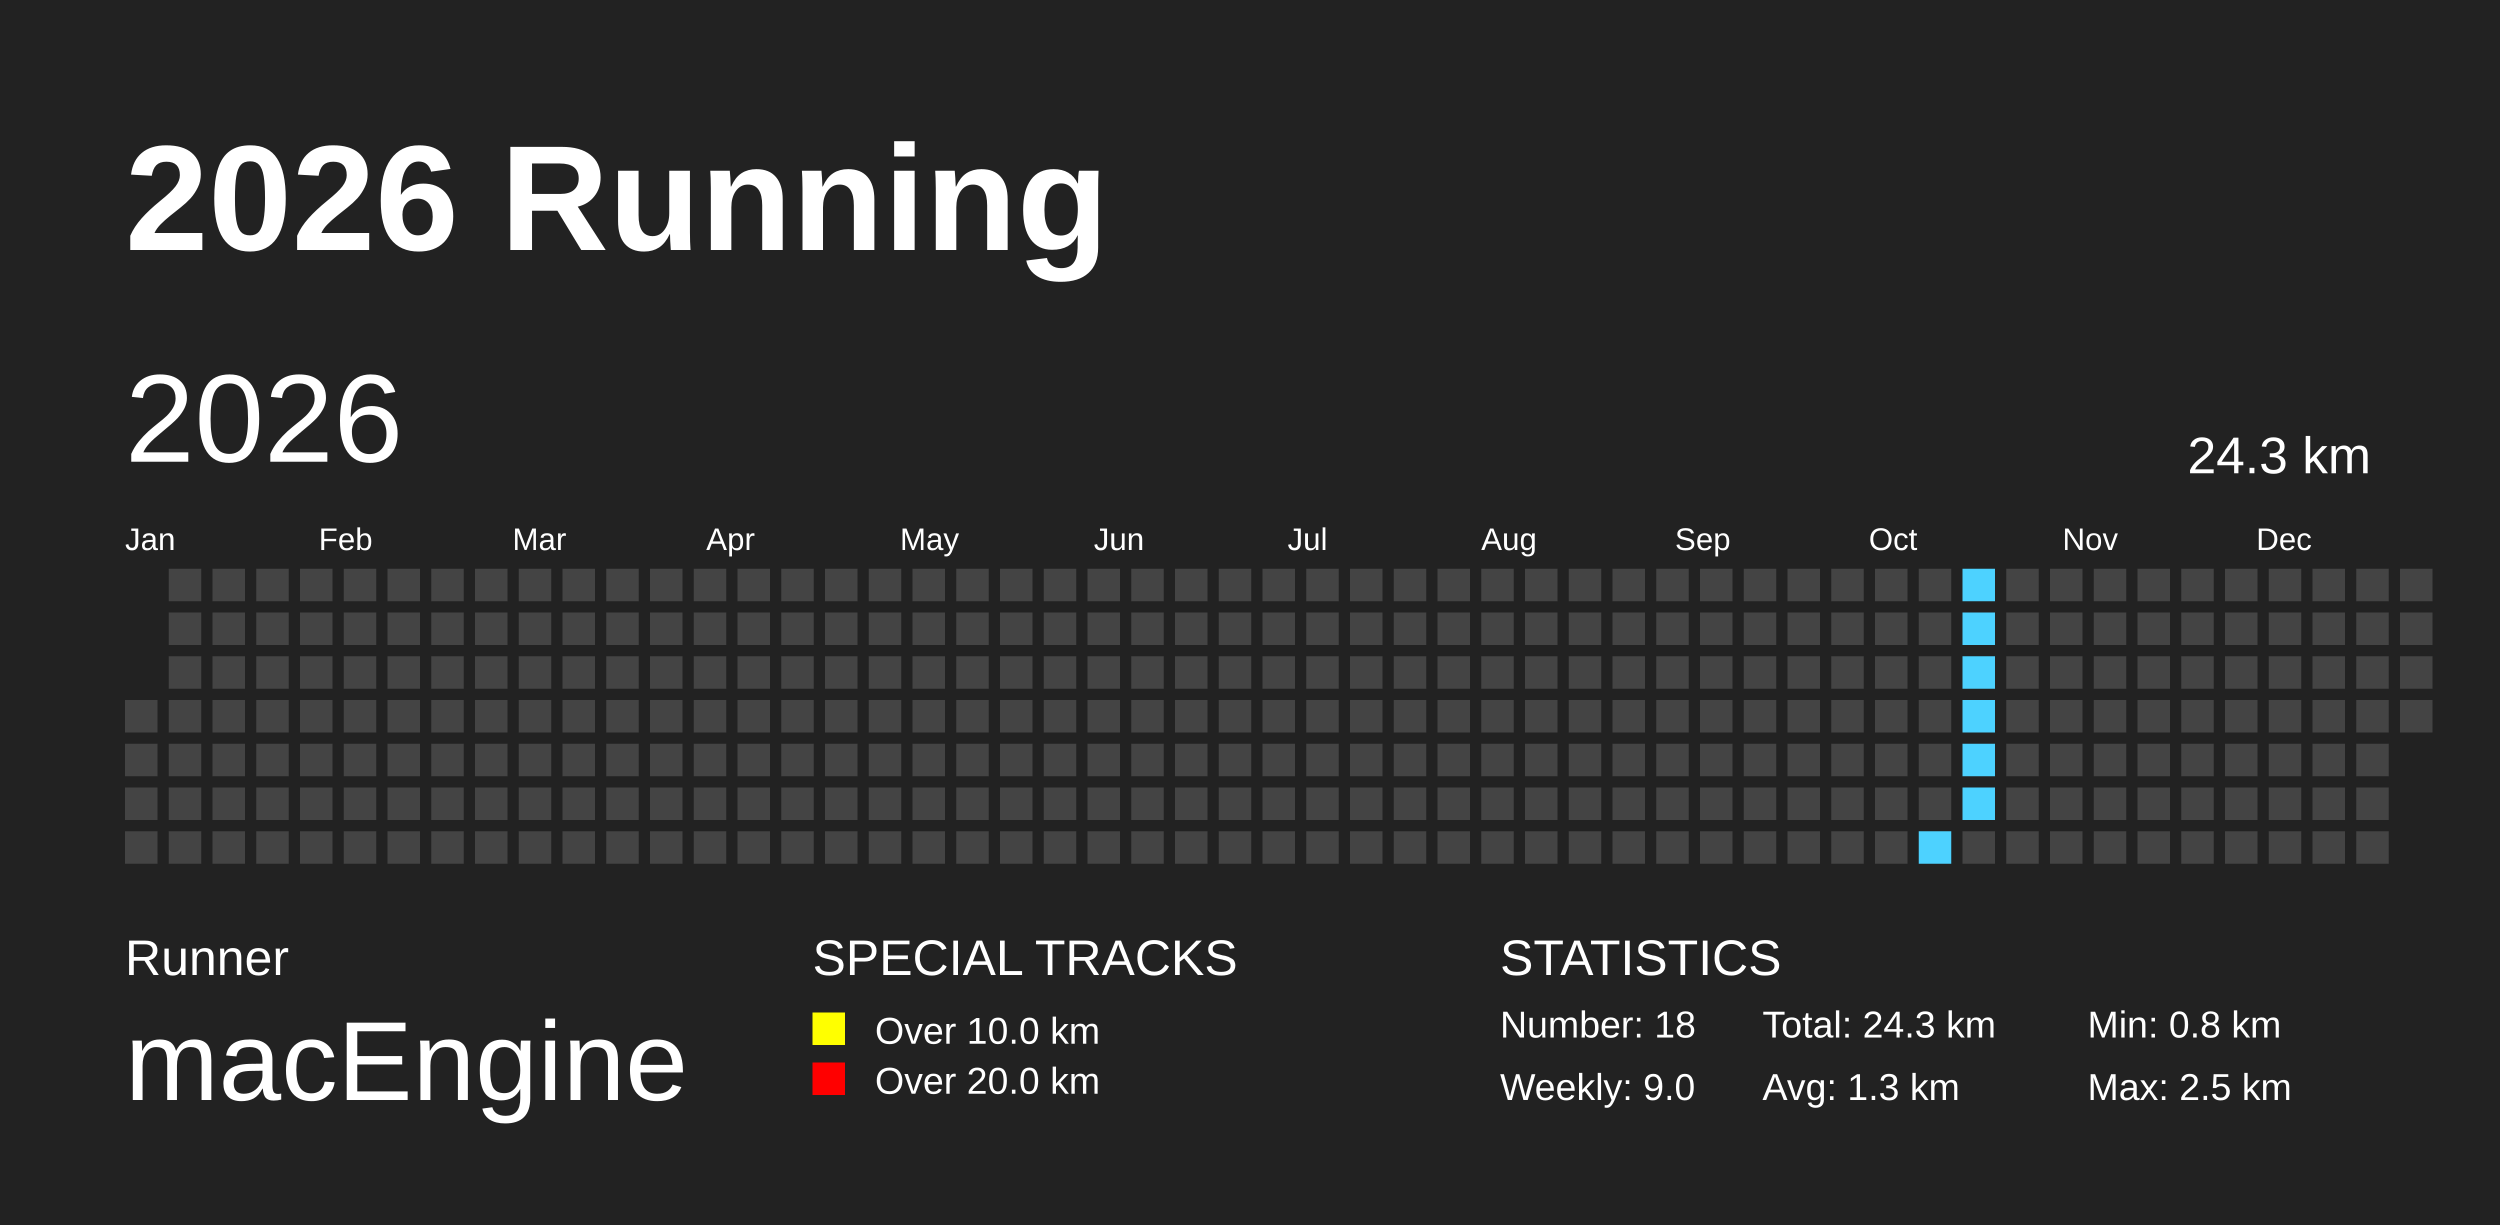
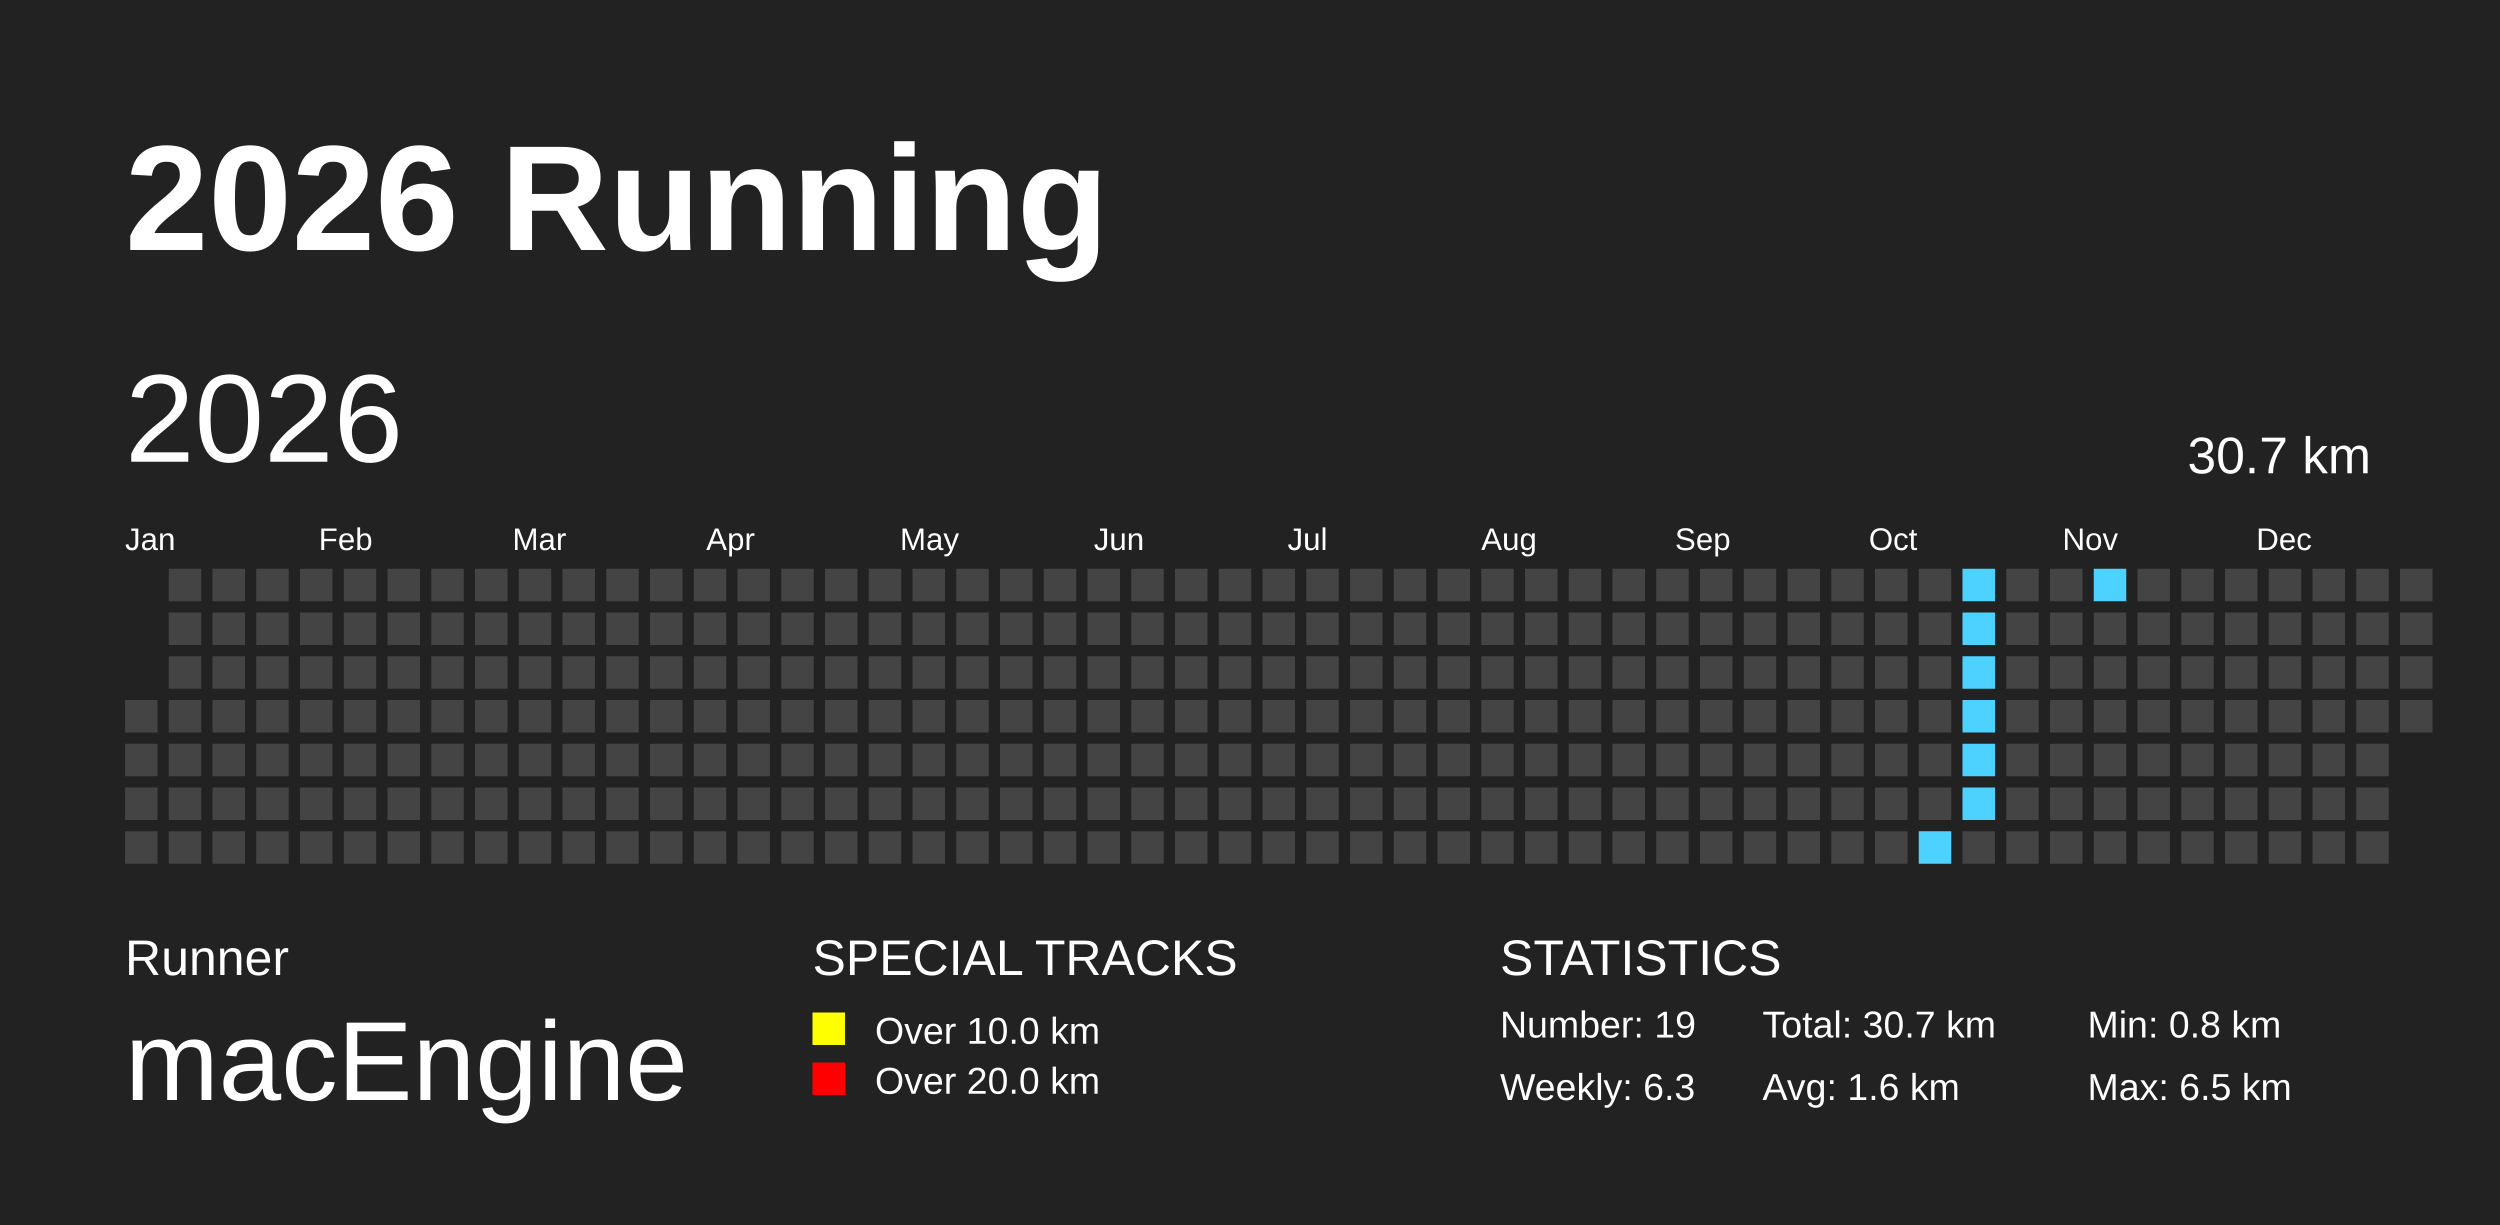
<svg xmlns="http://www.w3.org/2000/svg" baseProfile="full" height="98mm" version="1.1" viewBox="0,0,200,98" width="200mm">
  <defs>
    <pattern height="2" id="indoor-stripe" patternUnits="userSpaceOnUse" width="2">
      <line stroke="white" stroke-opacity="0.45" stroke-width="0.5" x1="0" x2="2" y1="2" y2="0" />
    </pattern>
  </defs>
  <rect fill="#222222" height="98" width="200" x="0" y="0" />
  <text fill="#FFFFFF" style="font-size:12px; font-family:Arial; font-weight:bold;" x="10" y="20">2026 Running</text>
  <text fill="#FFFFFF" style="font-size:4px; font-family:Arial" x="10" y="78">Runner</text>
  <text fill="#FFFFFF" style="font-size:9px; font-family:Arial" x="10" y="88">macEngine</text>
  <text fill="#FFFFFF" style="font-size:4px; font-family:Arial" x="65" y="78">SPECIAL TRACKS</text>
  <rect fill="yellow" height="2.6" width="2.6" x="65" y="81" />
  <text fill="#FFFFFF" style="font-size:3px; font-family:Arial" x="70" y="83.5">Over 10.0 km</text>
  <rect fill="red" height="2.6" width="2.6" x="65" y="85" />
  <text fill="#FFFFFF" style="font-size:3px; font-family:Arial" x="70" y="87.5">Over 20.0 km</text>
  <text fill="#FFFFFF" style="font-size:4px; font-family:Arial" x="120" y="78">STATISTICS</text>
-   <text fill="#FFFFFF" style="font-size:3px; font-family:Arial" x="120" y="83">Number: 18</text>
-   <text fill="#FFFFFF" style="font-size:3px; font-family:Arial" x="120" y="88">Weekly: 9.0</text>
-   <text fill="#FFFFFF" style="font-size:3px; font-family:Arial" x="141" y="83">Total: 24.3 km</text>
-   <text fill="#FFFFFF" style="font-size:3px; font-family:Arial" x="141" y="88">Avg: 1.3 km</text>
+   <text fill="#FFFFFF" style="font-size:3px; font-family:Arial" x="120" y="83">Number: 19</text>
+   <text fill="#FFFFFF" style="font-size:3px; font-family:Arial" x="120" y="88">Weekly: 6.3</text>
+   <text fill="#FFFFFF" style="font-size:3px; font-family:Arial" x="141" y="83">Total: 30.7 km</text>
+   <text fill="#FFFFFF" style="font-size:3px; font-family:Arial" x="141" y="88">Avg: 1.6 km</text>
  <text fill="#FFFFFF" style="font-size:3px; font-family:Arial" x="167" y="83">Min: 0.8 km</text>
-   <text fill="#FFFFFF" style="font-size:3px; font-family:Arial" x="167" y="88">Max: 2.5 km</text>
+   <text fill="#FFFFFF" style="font-size:3px; font-family:Arial" x="167" y="88">Max: 6.5 km</text>
  <text dominant-baseline="hanging" fill="#FFFFFF" style="font-size:10.0px; font-family:Arial;" x="10" y="30">2026</text>
-   <text dominant-baseline="hanging" fill="#FFFFFF" style="font-size:4.125px; font-family:Arial;" x="175" y="35">24.3 km</text>
+   <text dominant-baseline="hanging" fill="#FFFFFF" style="font-size:4.125px; font-family:Arial;" x="175" y="35">30.7 km</text>
  <text fill="#FFFFFF" style="font-size:2.5px; font-family:Arial" x="10.0" y="44">Jan</text>
  <text fill="#FFFFFF" style="font-size:2.5px; font-family:Arial" x="25.5" y="44">Feb</text>
  <text fill="#FFFFFF" style="font-size:2.5px; font-family:Arial" x="41.0" y="44">Mar</text>
  <text fill="#FFFFFF" style="font-size:2.5px; font-family:Arial" x="56.5" y="44">Apr</text>
  <text fill="#FFFFFF" style="font-size:2.5px; font-family:Arial" x="72.0" y="44">May</text>
  <text fill="#FFFFFF" style="font-size:2.5px; font-family:Arial" x="87.5" y="44">Jun</text>
  <text fill="#FFFFFF" style="font-size:2.5px; font-family:Arial" x="103.0" y="44">Jul</text>
  <text fill="#FFFFFF" style="font-size:2.5px; font-family:Arial" x="118.5" y="44">Aug</text>
  <text fill="#FFFFFF" style="font-size:2.5px; font-family:Arial" x="134.0" y="44">Sep</text>
  <text fill="#FFFFFF" style="font-size:2.5px; font-family:Arial" x="149.5" y="44">Oct</text>
  <text fill="#FFFFFF" style="font-size:2.5px; font-family:Arial" x="165.0" y="44">Nov</text>
  <text fill="#FFFFFF" style="font-size:2.5px; font-family:Arial" x="180.5" y="44">Dec</text>
  <rect fill="#444444" height="2.6" width="2.6" x="10.0" y="56.0" />
  <rect fill="#444444" height="2.6" width="2.6" x="10.0" y="59.5" />
  <rect fill="#444444" height="2.6" width="2.6" x="10.0" y="63.0" />
  <rect fill="#444444" height="2.6" width="2.6" x="10.0" y="66.5" />
  <rect fill="#444444" height="2.6" width="2.6" x="13.5" y="45.5" />
  <rect fill="#444444" height="2.6" width="2.6" x="13.5" y="49.0" />
  <rect fill="#444444" height="2.6" width="2.6" x="13.5" y="52.5" />
  <rect fill="#444444" height="2.6" width="2.6" x="13.5" y="56.0" />
  <rect fill="#444444" height="2.6" width="2.6" x="13.5" y="59.5" />
  <rect fill="#444444" height="2.6" width="2.6" x="13.5" y="63.0" />
  <rect fill="#444444" height="2.6" width="2.6" x="13.5" y="66.5" />
  <rect fill="#444444" height="2.6" width="2.6" x="17.0" y="45.5" />
  <rect fill="#444444" height="2.6" width="2.6" x="17.0" y="49.0" />
  <rect fill="#444444" height="2.6" width="2.6" x="17.0" y="52.5" />
  <rect fill="#444444" height="2.6" width="2.6" x="17.0" y="56.0" />
  <rect fill="#444444" height="2.6" width="2.6" x="17.0" y="59.5" />
  <rect fill="#444444" height="2.6" width="2.6" x="17.0" y="63.0" />
  <rect fill="#444444" height="2.6" width="2.6" x="17.0" y="66.5" />
  <rect fill="#444444" height="2.6" width="2.6" x="20.5" y="45.5" />
  <rect fill="#444444" height="2.6" width="2.6" x="20.5" y="49.0" />
  <rect fill="#444444" height="2.6" width="2.6" x="20.5" y="52.5" />
  <rect fill="#444444" height="2.6" width="2.6" x="20.5" y="56.0" />
  <rect fill="#444444" height="2.6" width="2.6" x="20.5" y="59.5" />
  <rect fill="#444444" height="2.6" width="2.6" x="20.5" y="63.0" />
  <rect fill="#444444" height="2.6" width="2.6" x="20.5" y="66.5" />
  <rect fill="#444444" height="2.6" width="2.6" x="24.0" y="45.5" />
  <rect fill="#444444" height="2.6" width="2.6" x="24.0" y="49.0" />
  <rect fill="#444444" height="2.6" width="2.6" x="24.0" y="52.5" />
  <rect fill="#444444" height="2.6" width="2.6" x="24.0" y="56.0" />
  <rect fill="#444444" height="2.6" width="2.6" x="24.0" y="59.5" />
  <rect fill="#444444" height="2.6" width="2.6" x="24.0" y="63.0" />
  <rect fill="#444444" height="2.6" width="2.6" x="24.0" y="66.5" />
  <rect fill="#444444" height="2.6" width="2.6" x="27.5" y="45.5" />
  <rect fill="#444444" height="2.6" width="2.6" x="27.5" y="49.0" />
  <rect fill="#444444" height="2.6" width="2.6" x="27.5" y="52.5" />
  <rect fill="#444444" height="2.6" width="2.6" x="27.5" y="56.0" />
  <rect fill="#444444" height="2.6" width="2.6" x="27.5" y="59.5" />
  <rect fill="#444444" height="2.6" width="2.6" x="27.5" y="63.0" />
  <rect fill="#444444" height="2.6" width="2.6" x="27.5" y="66.5" />
  <rect fill="#444444" height="2.6" width="2.6" x="31.0" y="45.5" />
  <rect fill="#444444" height="2.6" width="2.6" x="31.0" y="49.0" />
  <rect fill="#444444" height="2.6" width="2.6" x="31.0" y="52.5" />
  <rect fill="#444444" height="2.6" width="2.6" x="31.0" y="56.0" />
  <rect fill="#444444" height="2.6" width="2.6" x="31.0" y="59.5" />
  <rect fill="#444444" height="2.6" width="2.6" x="31.0" y="63.0" />
  <rect fill="#444444" height="2.6" width="2.6" x="31.0" y="66.5" />
  <rect fill="#444444" height="2.6" width="2.6" x="34.5" y="45.5" />
  <rect fill="#444444" height="2.6" width="2.6" x="34.5" y="49.0" />
  <rect fill="#444444" height="2.6" width="2.6" x="34.5" y="52.5" />
  <rect fill="#444444" height="2.6" width="2.6" x="34.5" y="56.0" />
  <rect fill="#444444" height="2.6" width="2.6" x="34.5" y="59.5" />
  <rect fill="#444444" height="2.6" width="2.6" x="34.5" y="63.0" />
  <rect fill="#444444" height="2.6" width="2.6" x="34.5" y="66.5" />
  <rect fill="#444444" height="2.6" width="2.6" x="38.0" y="45.5" />
  <rect fill="#444444" height="2.6" width="2.6" x="38.0" y="49.0" />
  <rect fill="#444444" height="2.6" width="2.6" x="38.0" y="52.5" />
  <rect fill="#444444" height="2.6" width="2.6" x="38.0" y="56.0" />
  <rect fill="#444444" height="2.6" width="2.6" x="38.0" y="59.5" />
  <rect fill="#444444" height="2.6" width="2.6" x="38.0" y="63.0" />
  <rect fill="#444444" height="2.6" width="2.6" x="38.0" y="66.5" />
  <rect fill="#444444" height="2.6" width="2.6" x="41.5" y="45.5" />
  <rect fill="#444444" height="2.6" width="2.6" x="41.5" y="49.0" />
  <rect fill="#444444" height="2.6" width="2.6" x="41.5" y="52.5" />
  <rect fill="#444444" height="2.6" width="2.6" x="41.5" y="56.0" />
  <rect fill="#444444" height="2.6" width="2.6" x="41.5" y="59.5" />
  <rect fill="#444444" height="2.6" width="2.6" x="41.5" y="63.0" />
  <rect fill="#444444" height="2.6" width="2.6" x="41.5" y="66.5" />
  <rect fill="#444444" height="2.6" width="2.6" x="45.0" y="45.5" />
  <rect fill="#444444" height="2.6" width="2.6" x="45.0" y="49.0" />
  <rect fill="#444444" height="2.6" width="2.6" x="45.0" y="52.5" />
  <rect fill="#444444" height="2.6" width="2.6" x="45.0" y="56.0" />
  <rect fill="#444444" height="2.6" width="2.6" x="45.0" y="59.5" />
  <rect fill="#444444" height="2.6" width="2.6" x="45.0" y="63.0" />
  <rect fill="#444444" height="2.6" width="2.6" x="45.0" y="66.5" />
  <rect fill="#444444" height="2.6" width="2.6" x="48.5" y="45.5" />
  <rect fill="#444444" height="2.6" width="2.6" x="48.5" y="49.0" />
  <rect fill="#444444" height="2.6" width="2.6" x="48.5" y="52.5" />
  <rect fill="#444444" height="2.6" width="2.6" x="48.5" y="56.0" />
  <rect fill="#444444" height="2.6" width="2.6" x="48.5" y="59.5" />
  <rect fill="#444444" height="2.6" width="2.6" x="48.5" y="63.0" />
  <rect fill="#444444" height="2.6" width="2.6" x="48.5" y="66.5" />
  <rect fill="#444444" height="2.6" width="2.6" x="52.0" y="45.5" />
  <rect fill="#444444" height="2.6" width="2.6" x="52.0" y="49.0" />
  <rect fill="#444444" height="2.6" width="2.6" x="52.0" y="52.5" />
  <rect fill="#444444" height="2.6" width="2.6" x="52.0" y="56.0" />
  <rect fill="#444444" height="2.6" width="2.6" x="52.0" y="59.5" />
  <rect fill="#444444" height="2.6" width="2.6" x="52.0" y="63.0" />
  <rect fill="#444444" height="2.6" width="2.6" x="52.0" y="66.5" />
  <rect fill="#444444" height="2.6" width="2.6" x="55.5" y="45.5" />
  <rect fill="#444444" height="2.6" width="2.6" x="55.5" y="49.0" />
  <rect fill="#444444" height="2.6" width="2.6" x="55.5" y="52.5" />
  <rect fill="#444444" height="2.6" width="2.6" x="55.5" y="56.0" />
  <rect fill="#444444" height="2.6" width="2.6" x="55.5" y="59.5" />
  <rect fill="#444444" height="2.6" width="2.6" x="55.5" y="63.0" />
  <rect fill="#444444" height="2.6" width="2.6" x="55.5" y="66.5" />
  <rect fill="#444444" height="2.6" width="2.6" x="59.0" y="45.5" />
  <rect fill="#444444" height="2.6" width="2.6" x="59.0" y="49.0" />
  <rect fill="#444444" height="2.6" width="2.6" x="59.0" y="52.5" />
  <rect fill="#444444" height="2.6" width="2.6" x="59.0" y="56.0" />
  <rect fill="#444444" height="2.6" width="2.6" x="59.0" y="59.5" />
  <rect fill="#444444" height="2.6" width="2.6" x="59.0" y="63.0" />
  <rect fill="#444444" height="2.6" width="2.6" x="59.0" y="66.5" />
  <rect fill="#444444" height="2.6" width="2.6" x="62.5" y="45.5" />
  <rect fill="#444444" height="2.6" width="2.6" x="62.5" y="49.0" />
  <rect fill="#444444" height="2.6" width="2.6" x="62.5" y="52.5" />
  <rect fill="#444444" height="2.6" width="2.6" x="62.5" y="56.0" />
  <rect fill="#444444" height="2.6" width="2.6" x="62.5" y="59.5" />
  <rect fill="#444444" height="2.6" width="2.6" x="62.5" y="63.0" />
  <rect fill="#444444" height="2.6" width="2.6" x="62.5" y="66.5" />
  <rect fill="#444444" height="2.6" width="2.6" x="66.0" y="45.5" />
  <rect fill="#444444" height="2.6" width="2.6" x="66.0" y="49.0" />
  <rect fill="#444444" height="2.6" width="2.6" x="66.0" y="52.5" />
  <rect fill="#444444" height="2.6" width="2.6" x="66.0" y="56.0" />
  <rect fill="#444444" height="2.6" width="2.6" x="66.0" y="59.5" />
  <rect fill="#444444" height="2.6" width="2.6" x="66.0" y="63.0" />
  <rect fill="#444444" height="2.6" width="2.6" x="66.0" y="66.5" />
  <rect fill="#444444" height="2.6" width="2.6" x="69.5" y="45.5" />
  <rect fill="#444444" height="2.6" width="2.6" x="69.5" y="49.0" />
  <rect fill="#444444" height="2.6" width="2.6" x="69.5" y="52.5" />
  <rect fill="#444444" height="2.6" width="2.6" x="69.5" y="56.0" />
  <rect fill="#444444" height="2.6" width="2.6" x="69.5" y="59.5" />
  <rect fill="#444444" height="2.6" width="2.6" x="69.5" y="63.0" />
  <rect fill="#444444" height="2.6" width="2.6" x="69.5" y="66.5" />
  <rect fill="#444444" height="2.6" width="2.6" x="73.0" y="45.5" />
  <rect fill="#444444" height="2.6" width="2.6" x="73.0" y="49.0" />
  <rect fill="#444444" height="2.6" width="2.6" x="73.0" y="52.5" />
  <rect fill="#444444" height="2.6" width="2.6" x="73.0" y="56.0" />
  <rect fill="#444444" height="2.6" width="2.6" x="73.0" y="59.5" />
  <rect fill="#444444" height="2.6" width="2.6" x="73.0" y="63.0" />
  <rect fill="#444444" height="2.6" width="2.6" x="73.0" y="66.5" />
  <rect fill="#444444" height="2.6" width="2.6" x="76.5" y="45.5" />
  <rect fill="#444444" height="2.6" width="2.6" x="76.5" y="49.0" />
  <rect fill="#444444" height="2.6" width="2.6" x="76.5" y="52.5" />
  <rect fill="#444444" height="2.6" width="2.6" x="76.5" y="56.0" />
  <rect fill="#444444" height="2.6" width="2.6" x="76.5" y="59.5" />
  <rect fill="#444444" height="2.6" width="2.6" x="76.5" y="63.0" />
  <rect fill="#444444" height="2.6" width="2.6" x="76.5" y="66.5" />
  <rect fill="#444444" height="2.6" width="2.6" x="80.0" y="45.5" />
  <rect fill="#444444" height="2.6" width="2.6" x="80.0" y="49.0" />
  <rect fill="#444444" height="2.6" width="2.6" x="80.0" y="52.5" />
  <rect fill="#444444" height="2.6" width="2.6" x="80.0" y="56.0" />
  <rect fill="#444444" height="2.6" width="2.6" x="80.0" y="59.5" />
  <rect fill="#444444" height="2.6" width="2.6" x="80.0" y="63.0" />
  <rect fill="#444444" height="2.6" width="2.6" x="80.0" y="66.5" />
  <rect fill="#444444" height="2.6" width="2.6" x="83.5" y="45.5" />
  <rect fill="#444444" height="2.6" width="2.6" x="83.5" y="49.0" />
  <rect fill="#444444" height="2.6" width="2.6" x="83.5" y="52.5" />
  <rect fill="#444444" height="2.6" width="2.6" x="83.5" y="56.0" />
  <rect fill="#444444" height="2.6" width="2.6" x="83.5" y="59.5" />
  <rect fill="#444444" height="2.6" width="2.6" x="83.5" y="63.0" />
  <rect fill="#444444" height="2.6" width="2.6" x="83.5" y="66.5" />
  <rect fill="#444444" height="2.6" width="2.6" x="87.0" y="45.5" />
  <rect fill="#444444" height="2.6" width="2.6" x="87.0" y="49.0" />
  <rect fill="#444444" height="2.6" width="2.6" x="87.0" y="52.5" />
  <rect fill="#444444" height="2.6" width="2.6" x="87.0" y="56.0" />
  <rect fill="#444444" height="2.6" width="2.6" x="87.0" y="59.5" />
  <rect fill="#444444" height="2.6" width="2.6" x="87.0" y="63.0" />
  <rect fill="#444444" height="2.6" width="2.6" x="87.0" y="66.5" />
  <rect fill="#444444" height="2.6" width="2.6" x="90.5" y="45.5" />
  <rect fill="#444444" height="2.6" width="2.6" x="90.5" y="49.0" />
  <rect fill="#444444" height="2.6" width="2.6" x="90.5" y="52.5" />
  <rect fill="#444444" height="2.6" width="2.6" x="90.5" y="56.0" />
  <rect fill="#444444" height="2.6" width="2.6" x="90.5" y="59.5" />
  <rect fill="#444444" height="2.6" width="2.6" x="90.5" y="63.0" />
  <rect fill="#444444" height="2.6" width="2.6" x="90.5" y="66.5" />
  <rect fill="#444444" height="2.6" width="2.6" x="94.0" y="45.5" />
  <rect fill="#444444" height="2.6" width="2.6" x="94.0" y="49.0" />
  <rect fill="#444444" height="2.6" width="2.6" x="94.0" y="52.5" />
  <rect fill="#444444" height="2.6" width="2.6" x="94.0" y="56.0" />
  <rect fill="#444444" height="2.6" width="2.6" x="94.0" y="59.5" />
  <rect fill="#444444" height="2.6" width="2.6" x="94.0" y="63.0" />
  <rect fill="#444444" height="2.6" width="2.6" x="94.0" y="66.5" />
  <rect fill="#444444" height="2.6" width="2.6" x="97.5" y="45.5" />
  <rect fill="#444444" height="2.6" width="2.6" x="97.5" y="49.0" />
  <rect fill="#444444" height="2.6" width="2.6" x="97.5" y="52.5" />
  <rect fill="#444444" height="2.6" width="2.6" x="97.5" y="56.0" />
  <rect fill="#444444" height="2.6" width="2.6" x="97.5" y="59.5" />
  <rect fill="#444444" height="2.6" width="2.6" x="97.5" y="63.0" />
  <rect fill="#444444" height="2.6" width="2.6" x="97.5" y="66.5" />
  <rect fill="#444444" height="2.6" width="2.6" x="101.0" y="45.5" />
  <rect fill="#444444" height="2.6" width="2.6" x="101.0" y="49.0" />
  <rect fill="#444444" height="2.6" width="2.6" x="101.0" y="52.5" />
  <rect fill="#444444" height="2.6" width="2.6" x="101.0" y="56.0" />
  <rect fill="#444444" height="2.6" width="2.6" x="101.0" y="59.5" />
  <rect fill="#444444" height="2.6" width="2.6" x="101.0" y="63.0" />
  <rect fill="#444444" height="2.6" width="2.6" x="101.0" y="66.5" />
  <rect fill="#444444" height="2.6" width="2.6" x="104.5" y="45.5" />
  <rect fill="#444444" height="2.6" width="2.6" x="104.5" y="49.0" />
  <rect fill="#444444" height="2.6" width="2.6" x="104.5" y="52.5" />
  <rect fill="#444444" height="2.6" width="2.6" x="104.5" y="56.0" />
  <rect fill="#444444" height="2.6" width="2.6" x="104.5" y="59.5" />
  <rect fill="#444444" height="2.6" width="2.6" x="104.5" y="63.0" />
  <rect fill="#444444" height="2.6" width="2.6" x="104.5" y="66.5" />
  <rect fill="#444444" height="2.6" width="2.6" x="108.0" y="45.5" />
  <rect fill="#444444" height="2.6" width="2.6" x="108.0" y="49.0" />
  <rect fill="#444444" height="2.6" width="2.6" x="108.0" y="52.5" />
  <rect fill="#444444" height="2.6" width="2.6" x="108.0" y="56.0" />
  <rect fill="#444444" height="2.6" width="2.6" x="108.0" y="59.5" />
  <rect fill="#444444" height="2.6" width="2.6" x="108.0" y="63.0" />
  <rect fill="#444444" height="2.6" width="2.6" x="108.0" y="66.5" />
  <rect fill="#444444" height="2.6" width="2.6" x="111.5" y="45.5" />
  <rect fill="#444444" height="2.6" width="2.6" x="111.5" y="49.0" />
  <rect fill="#444444" height="2.6" width="2.6" x="111.5" y="52.5" />
  <rect fill="#444444" height="2.6" width="2.6" x="111.5" y="56.0" />
  <rect fill="#444444" height="2.6" width="2.6" x="111.5" y="59.5" />
  <rect fill="#444444" height="2.6" width="2.6" x="111.5" y="63.0" />
  <rect fill="#444444" height="2.6" width="2.6" x="111.5" y="66.5" />
  <rect fill="#444444" height="2.6" width="2.6" x="115.0" y="45.5" />
  <rect fill="#444444" height="2.6" width="2.6" x="115.0" y="49.0" />
  <rect fill="#444444" height="2.6" width="2.6" x="115.0" y="52.5" />
  <rect fill="#444444" height="2.6" width="2.6" x="115.0" y="56.0" />
  <rect fill="#444444" height="2.6" width="2.6" x="115.0" y="59.5" />
  <rect fill="#444444" height="2.6" width="2.6" x="115.0" y="63.0" />
  <rect fill="#444444" height="2.6" width="2.6" x="115.0" y="66.5" />
  <rect fill="#444444" height="2.6" width="2.6" x="118.5" y="45.5" />
  <rect fill="#444444" height="2.6" width="2.6" x="118.5" y="49.0" />
  <rect fill="#444444" height="2.6" width="2.6" x="118.5" y="52.5" />
  <rect fill="#444444" height="2.6" width="2.6" x="118.5" y="56.0" />
  <rect fill="#444444" height="2.6" width="2.6" x="118.5" y="59.5" />
  <rect fill="#444444" height="2.6" width="2.6" x="118.5" y="63.0" />
  <rect fill="#444444" height="2.6" width="2.6" x="118.5" y="66.5" />
  <rect fill="#444444" height="2.6" width="2.6" x="122.0" y="45.5" />
  <rect fill="#444444" height="2.6" width="2.6" x="122.0" y="49.0" />
  <rect fill="#444444" height="2.6" width="2.6" x="122.0" y="52.5" />
  <rect fill="#444444" height="2.6" width="2.6" x="122.0" y="56.0" />
  <rect fill="#444444" height="2.6" width="2.6" x="122.0" y="59.5" />
  <rect fill="#444444" height="2.6" width="2.6" x="122.0" y="63.0" />
  <rect fill="#444444" height="2.6" width="2.6" x="122.0" y="66.5" />
  <rect fill="#444444" height="2.6" width="2.6" x="125.5" y="45.5" />
  <rect fill="#444444" height="2.6" width="2.6" x="125.5" y="49.0" />
  <rect fill="#444444" height="2.6" width="2.6" x="125.5" y="52.5" />
  <rect fill="#444444" height="2.6" width="2.6" x="125.5" y="56.0" />
  <rect fill="#444444" height="2.6" width="2.6" x="125.5" y="59.5" />
  <rect fill="#444444" height="2.6" width="2.6" x="125.5" y="63.0" />
  <rect fill="#444444" height="2.6" width="2.6" x="125.5" y="66.5" />
  <rect fill="#444444" height="2.6" width="2.6" x="129.0" y="45.5" />
  <rect fill="#444444" height="2.6" width="2.6" x="129.0" y="49.0" />
  <rect fill="#444444" height="2.6" width="2.6" x="129.0" y="52.5" />
  <rect fill="#444444" height="2.6" width="2.6" x="129.0" y="56.0" />
  <rect fill="#444444" height="2.6" width="2.6" x="129.0" y="59.5" />
  <rect fill="#444444" height="2.6" width="2.6" x="129.0" y="63.0" />
  <rect fill="#444444" height="2.6" width="2.6" x="129.0" y="66.5" />
  <rect fill="#444444" height="2.6" width="2.6" x="132.5" y="45.5" />
  <rect fill="#444444" height="2.6" width="2.6" x="132.5" y="49.0" />
  <rect fill="#444444" height="2.6" width="2.6" x="132.5" y="52.5" />
  <rect fill="#444444" height="2.6" width="2.6" x="132.5" y="56.0" />
  <rect fill="#444444" height="2.6" width="2.6" x="132.5" y="59.5" />
  <rect fill="#444444" height="2.6" width="2.6" x="132.5" y="63.0" />
  <rect fill="#444444" height="2.6" width="2.6" x="132.5" y="66.5" />
  <rect fill="#444444" height="2.6" width="2.6" x="136.0" y="45.5" />
  <rect fill="#444444" height="2.6" width="2.6" x="136.0" y="49.0" />
  <rect fill="#444444" height="2.6" width="2.6" x="136.0" y="52.5" />
  <rect fill="#444444" height="2.6" width="2.6" x="136.0" y="56.0" />
  <rect fill="#444444" height="2.6" width="2.6" x="136.0" y="59.5" />
  <rect fill="#444444" height="2.6" width="2.6" x="136.0" y="63.0" />
  <rect fill="#444444" height="2.6" width="2.6" x="136.0" y="66.5" />
  <rect fill="#444444" height="2.6" width="2.6" x="139.5" y="45.5" />
  <rect fill="#444444" height="2.6" width="2.6" x="139.5" y="49.0" />
  <rect fill="#444444" height="2.6" width="2.6" x="139.5" y="52.5" />
  <rect fill="#444444" height="2.6" width="2.6" x="139.5" y="56.0" />
  <rect fill="#444444" height="2.6" width="2.6" x="139.5" y="59.5" />
  <rect fill="#444444" height="2.6" width="2.6" x="139.5" y="63.0" />
  <rect fill="#444444" height="2.6" width="2.6" x="139.5" y="66.5" />
  <rect fill="#444444" height="2.6" width="2.6" x="143.0" y="45.5" />
  <rect fill="#444444" height="2.6" width="2.6" x="143.0" y="49.0" />
  <rect fill="#444444" height="2.6" width="2.6" x="143.0" y="52.5" />
  <rect fill="#444444" height="2.6" width="2.6" x="143.0" y="56.0" />
  <rect fill="#444444" height="2.6" width="2.6" x="143.0" y="59.5" />
  <rect fill="#444444" height="2.6" width="2.6" x="143.0" y="63.0" />
  <rect fill="#444444" height="2.6" width="2.6" x="143.0" y="66.5" />
  <rect fill="#444444" height="2.6" width="2.6" x="146.5" y="45.5" />
  <rect fill="#444444" height="2.6" width="2.6" x="146.5" y="49.0" />
  <rect fill="#444444" height="2.6" width="2.6" x="146.5" y="52.5" />
  <rect fill="#444444" height="2.6" width="2.6" x="146.5" y="56.0" />
  <rect fill="#444444" height="2.6" width="2.6" x="146.5" y="59.5" />
  <rect fill="#444444" height="2.6" width="2.6" x="146.5" y="63.0" />
  <rect fill="#444444" height="2.6" width="2.6" x="146.5" y="66.5" />
  <rect fill="#444444" height="2.6" width="2.6" x="150.0" y="45.5" />
  <rect fill="#444444" height="2.6" width="2.6" x="150.0" y="49.0" />
  <rect fill="#444444" height="2.6" width="2.6" x="150.0" y="52.5" />
  <rect fill="#444444" height="2.6" width="2.6" x="150.0" y="56.0" />
  <rect fill="#444444" height="2.6" width="2.6" x="150.0" y="59.5" />
  <rect fill="#444444" height="2.6" width="2.6" x="150.0" y="63.0" />
  <rect fill="#444444" height="2.6" width="2.6" x="150.0" y="66.5" />
  <rect fill="#444444" height="2.6" width="2.6" x="153.5" y="45.5" />
  <rect fill="#444444" height="2.6" width="2.6" x="153.5" y="49.0" />
  <rect fill="#444444" height="2.6" width="2.6" x="153.5" y="52.5" />
  <rect fill="#444444" height="2.6" width="2.6" x="153.5" y="56.0" />
  <rect fill="#444444" height="2.6" width="2.6" x="153.5" y="59.5" />
  <rect fill="#444444" height="2.6" width="2.6" x="153.5" y="63.0" />
  <rect fill="#4DD2FF" height="2.6" width="2.6" x="153.5" y="66.5" />
  <rect fill="#4DD2FF" height="2.6" width="2.6" x="157.0" y="45.5" />
  <rect fill="#4DD2FF" height="2.6" width="2.6" x="157.0" y="49.0" />
  <rect fill="#4DD2FF" height="2.6" width="2.6" x="157.0" y="52.5" />
  <rect fill="#4DD2FF" height="2.6" width="2.6" x="157.0" y="56.0" />
  <rect fill="#4DD2FF" height="2.6" width="2.6" x="157.0" y="59.5" />
  <rect fill="#4DD2FF" height="2.6" width="2.6" x="157.0" y="63.0" />
  <rect fill="#444444" height="2.6" width="2.6" x="157.0" y="66.5" />
  <rect fill="#444444" height="2.6" width="2.6" x="160.5" y="45.5" />
  <rect fill="#444444" height="2.6" width="2.6" x="160.5" y="49.0" />
  <rect fill="#444444" height="2.6" width="2.6" x="160.5" y="52.5" />
  <rect fill="#444444" height="2.6" width="2.6" x="160.5" y="56.0" />
  <rect fill="#444444" height="2.6" width="2.6" x="160.5" y="59.5" />
  <rect fill="#444444" height="2.6" width="2.6" x="160.5" y="63.0" />
  <rect fill="#444444" height="2.6" width="2.6" x="160.5" y="66.5" />
  <rect fill="#444444" height="2.6" width="2.6" x="164.0" y="45.5" />
  <rect fill="#444444" height="2.6" width="2.6" x="164.0" y="49.0" />
  <rect fill="#444444" height="2.6" width="2.6" x="164.0" y="52.5" />
  <rect fill="#444444" height="2.6" width="2.6" x="164.0" y="56.0" />
  <rect fill="#444444" height="2.6" width="2.6" x="164.0" y="59.5" />
  <rect fill="#444444" height="2.6" width="2.6" x="164.0" y="63.0" />
  <rect fill="#444444" height="2.6" width="2.6" x="164.0" y="66.5" />
-   <rect fill="#444444" height="2.6" width="2.6" x="167.5" y="45.5" />
+   <rect fill="#4DD2FF" height="2.6" width="2.6" x="167.5" y="45.5" />
  <rect fill="#444444" height="2.6" width="2.6" x="167.5" y="49.0" />
  <rect fill="#444444" height="2.6" width="2.6" x="167.5" y="52.5" />
  <rect fill="#444444" height="2.6" width="2.6" x="167.5" y="56.0" />
  <rect fill="#444444" height="2.6" width="2.6" x="167.5" y="59.5" />
  <rect fill="#444444" height="2.6" width="2.6" x="167.5" y="63.0" />
  <rect fill="#444444" height="2.6" width="2.6" x="167.5" y="66.5" />
  <rect fill="#444444" height="2.6" width="2.6" x="171.0" y="45.5" />
  <rect fill="#444444" height="2.6" width="2.6" x="171.0" y="49.0" />
  <rect fill="#444444" height="2.6" width="2.6" x="171.0" y="52.5" />
  <rect fill="#444444" height="2.6" width="2.6" x="171.0" y="56.0" />
  <rect fill="#444444" height="2.6" width="2.6" x="171.0" y="59.5" />
  <rect fill="#444444" height="2.6" width="2.6" x="171.0" y="63.0" />
  <rect fill="#444444" height="2.6" width="2.6" x="171.0" y="66.5" />
  <rect fill="#444444" height="2.6" width="2.6" x="174.5" y="45.5" />
  <rect fill="#444444" height="2.6" width="2.6" x="174.5" y="49.0" />
  <rect fill="#444444" height="2.6" width="2.6" x="174.5" y="52.5" />
  <rect fill="#444444" height="2.6" width="2.6" x="174.5" y="56.0" />
  <rect fill="#444444" height="2.6" width="2.6" x="174.5" y="59.5" />
  <rect fill="#444444" height="2.6" width="2.6" x="174.5" y="63.0" />
  <rect fill="#444444" height="2.6" width="2.6" x="174.5" y="66.5" />
  <rect fill="#444444" height="2.6" width="2.6" x="178.0" y="45.5" />
  <rect fill="#444444" height="2.6" width="2.6" x="178.0" y="49.0" />
  <rect fill="#444444" height="2.6" width="2.6" x="178.0" y="52.5" />
  <rect fill="#444444" height="2.6" width="2.6" x="178.0" y="56.0" />
  <rect fill="#444444" height="2.6" width="2.6" x="178.0" y="59.5" />
  <rect fill="#444444" height="2.6" width="2.6" x="178.0" y="63.0" />
  <rect fill="#444444" height="2.6" width="2.6" x="178.0" y="66.5" />
  <rect fill="#444444" height="2.6" width="2.6" x="181.5" y="45.5" />
  <rect fill="#444444" height="2.6" width="2.6" x="181.5" y="49.0" />
  <rect fill="#444444" height="2.6" width="2.6" x="181.5" y="52.5" />
  <rect fill="#444444" height="2.6" width="2.6" x="181.5" y="56.0" />
  <rect fill="#444444" height="2.6" width="2.6" x="181.5" y="59.5" />
  <rect fill="#444444" height="2.6" width="2.6" x="181.5" y="63.0" />
  <rect fill="#444444" height="2.6" width="2.6" x="181.5" y="66.5" />
  <rect fill="#444444" height="2.6" width="2.6" x="185.0" y="45.5" />
  <rect fill="#444444" height="2.6" width="2.6" x="185.0" y="49.0" />
  <rect fill="#444444" height="2.6" width="2.6" x="185.0" y="52.5" />
  <rect fill="#444444" height="2.6" width="2.6" x="185.0" y="56.0" />
  <rect fill="#444444" height="2.6" width="2.6" x="185.0" y="59.5" />
  <rect fill="#444444" height="2.6" width="2.6" x="185.0" y="63.0" />
  <rect fill="#444444" height="2.6" width="2.6" x="185.0" y="66.5" />
  <rect fill="#444444" height="2.6" width="2.6" x="188.5" y="45.5" />
  <rect fill="#444444" height="2.6" width="2.6" x="188.5" y="49.0" />
  <rect fill="#444444" height="2.6" width="2.6" x="188.5" y="52.5" />
  <rect fill="#444444" height="2.6" width="2.6" x="188.5" y="56.0" />
  <rect fill="#444444" height="2.6" width="2.6" x="188.5" y="59.5" />
  <rect fill="#444444" height="2.6" width="2.6" x="188.5" y="63.0" />
  <rect fill="#444444" height="2.6" width="2.6" x="188.5" y="66.5" />
  <rect fill="#444444" height="2.6" width="2.6" x="192.0" y="45.5" />
  <rect fill="#444444" height="2.6" width="2.6" x="192.0" y="49.0" />
  <rect fill="#444444" height="2.6" width="2.6" x="192.0" y="52.5" />
  <rect fill="#444444" height="2.6" width="2.6" x="192.0" y="56.0" />
</svg>
